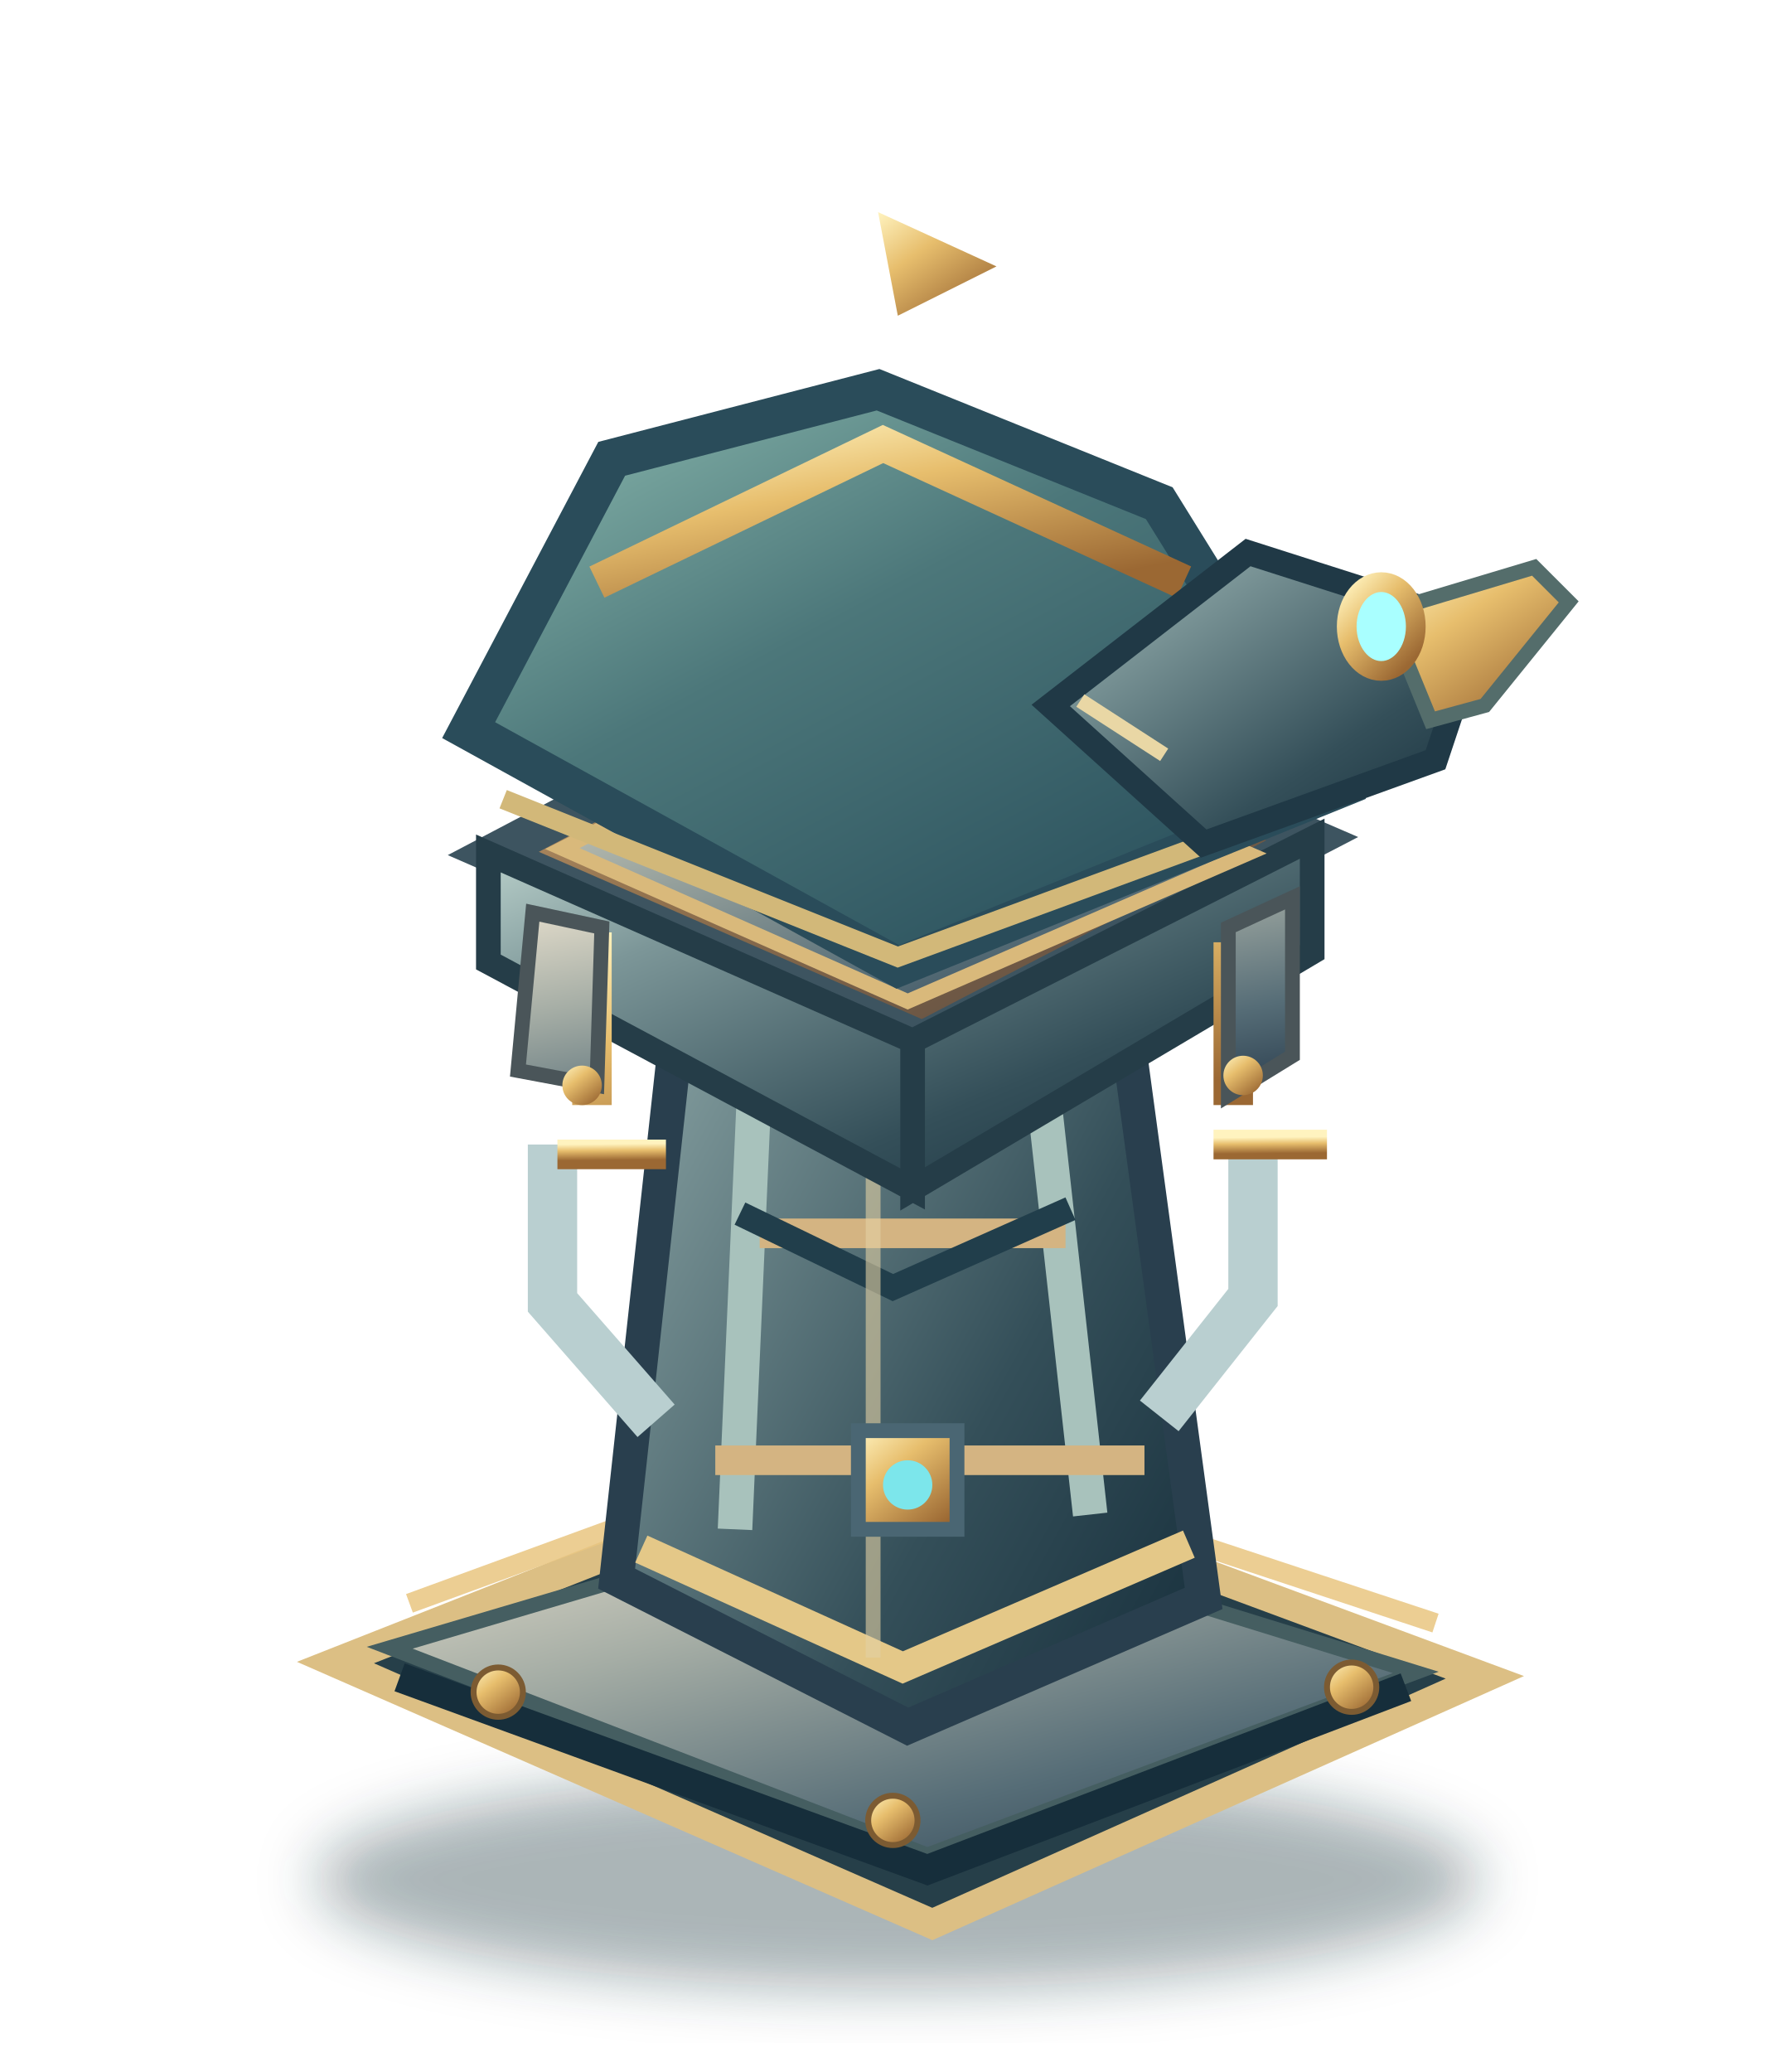
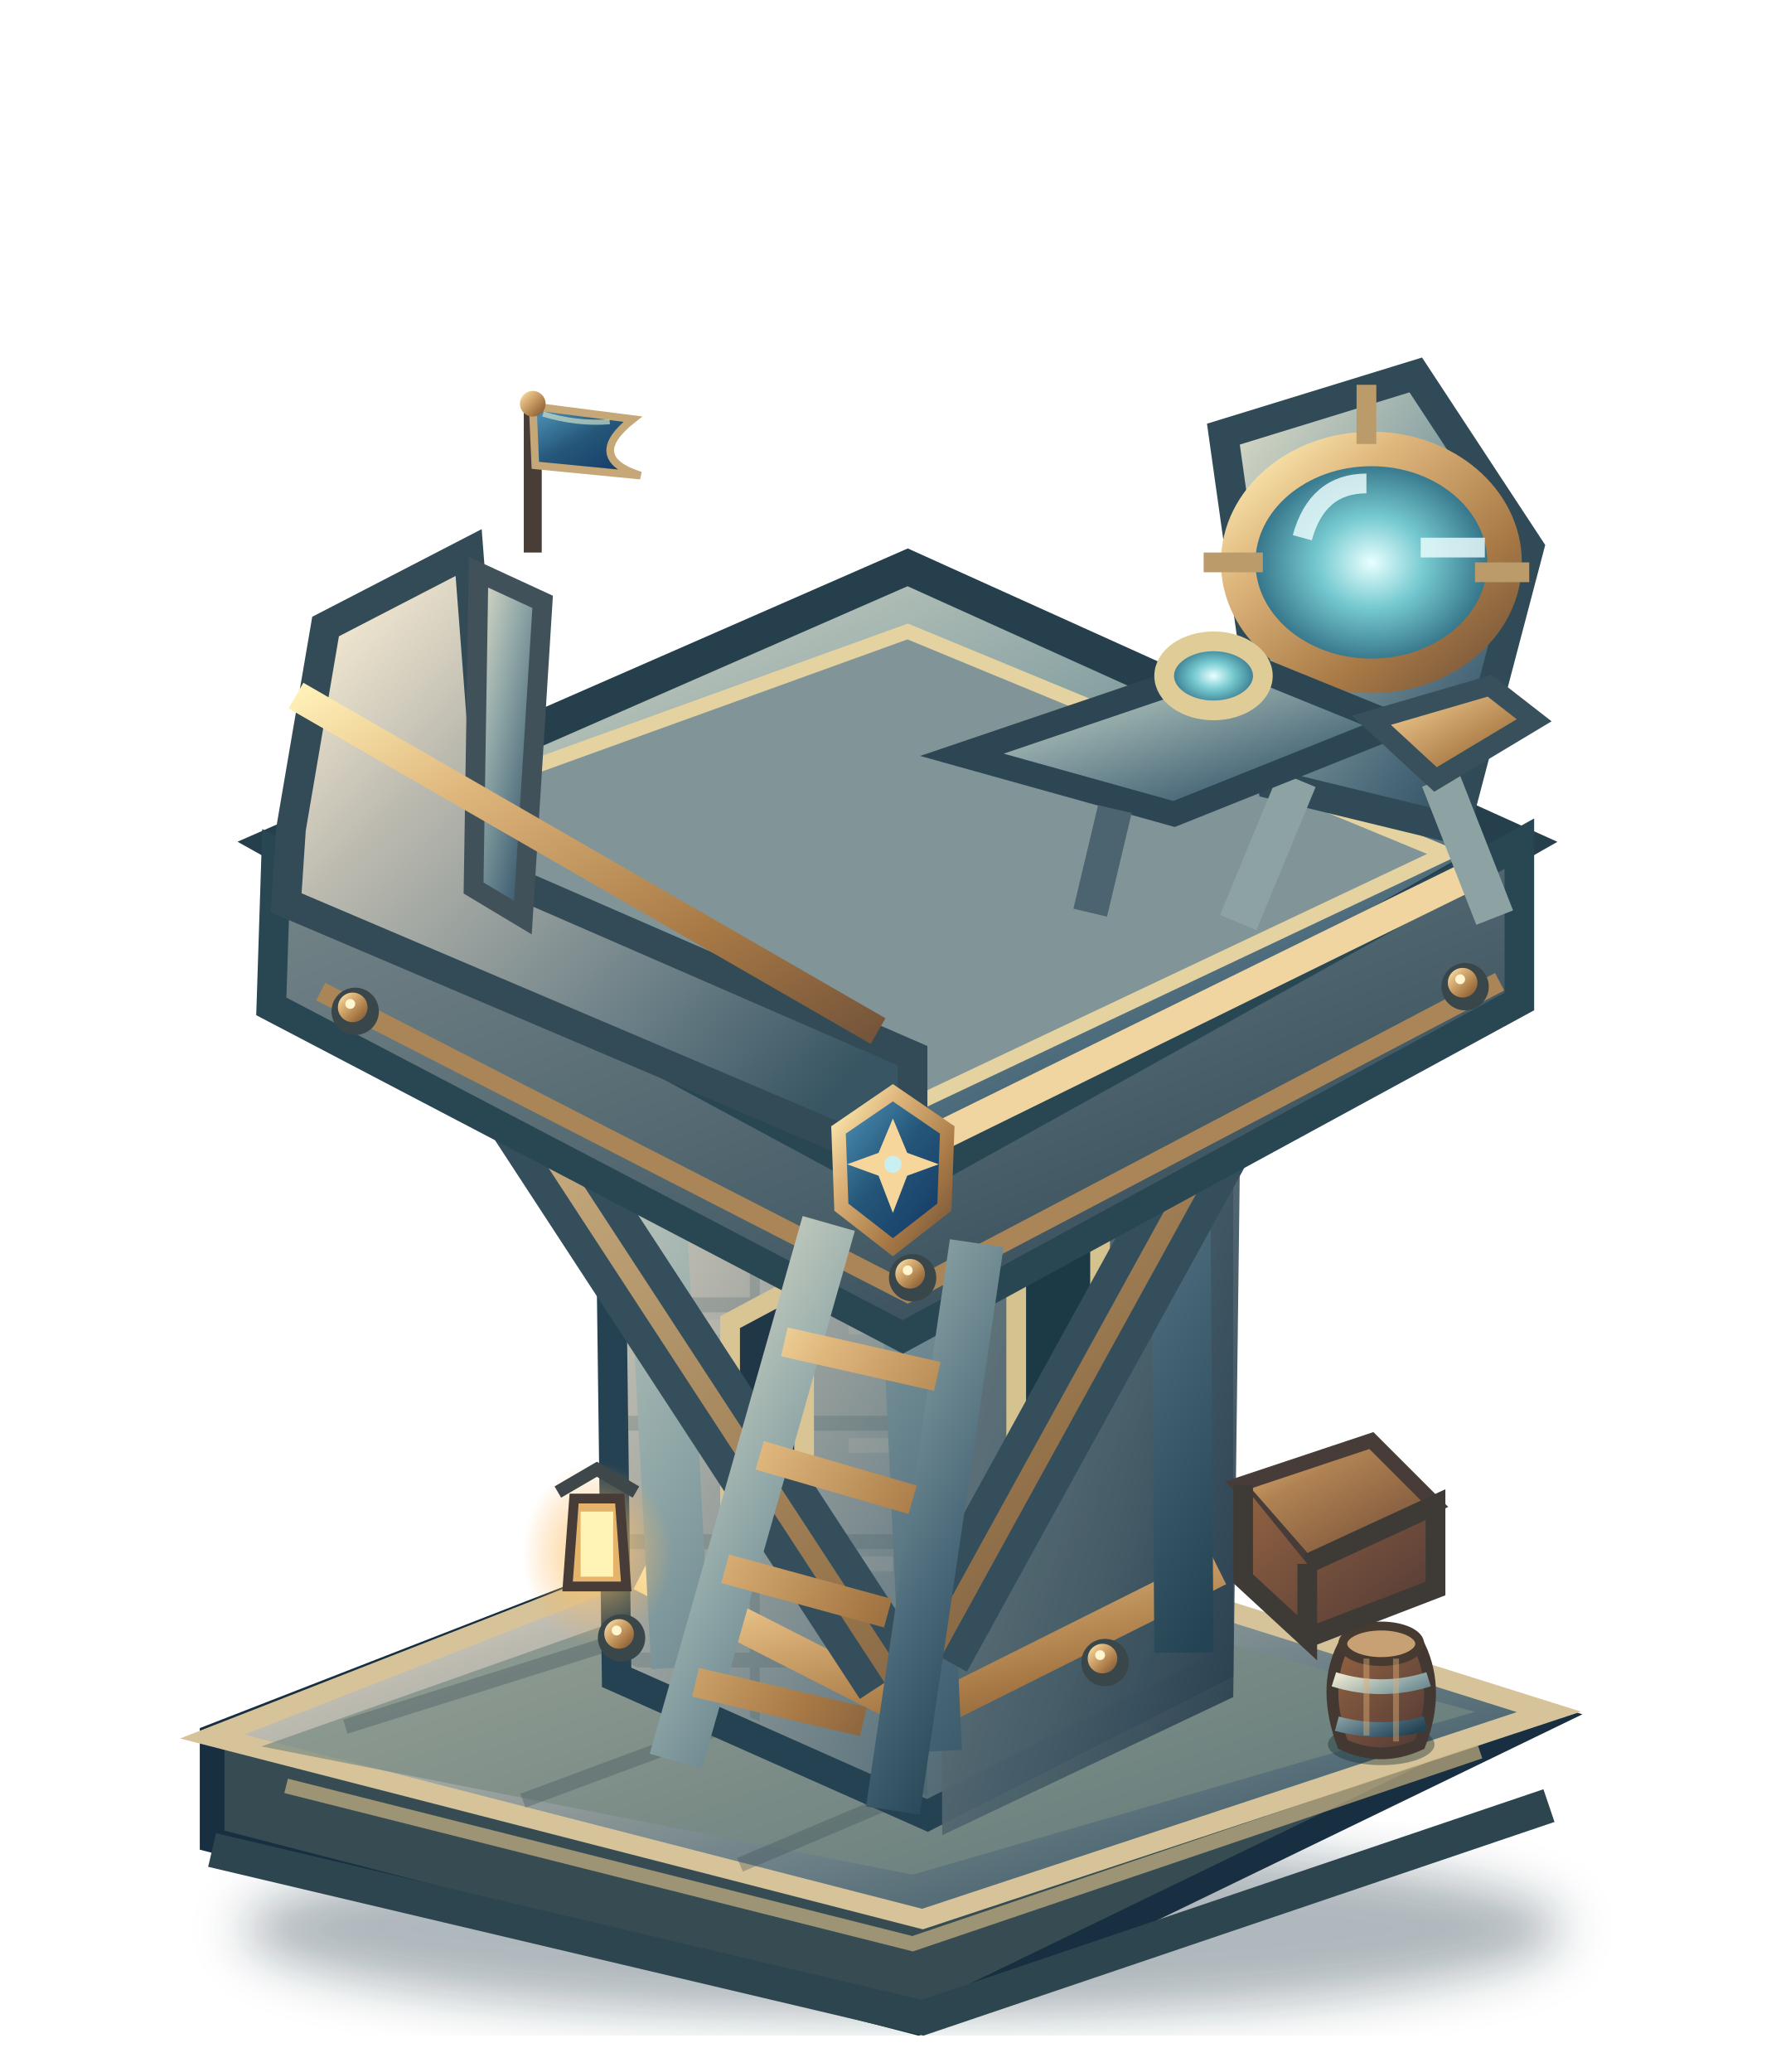
- <svg xmlns="http://www.w3.org/2000/svg" width="360" height="420" viewBox="0 0 360 420" role="img" aria-label="Semantropic TD torre de Francotiradores nivel 2; vigía veterano original">
+ <svg xmlns="http://www.w3.org/2000/svg" width="360" height="420" viewBox="0 0 360 420" role="img" aria-label="Francotirador II — Vigía Veterano">
  <defs>
-     <linearGradient id="stone" x1=".1" y1="0" x2=".85" y2="1">
-       <stop stop-color="#e1dbca" />
-       <stop offset=".34" stop-color="#a5ada5" />
-       <stop offset=".76" stop-color="#566d77" />
-       <stop offset="1" stop-color="#344857" />
+     <linearGradient id="stone" x1=".1" x2=".9" y1=".1" y2=".85">
+       <stop stop-color="#f0e6d0" />
+       <stop offset=".24" stop-color="#bdbbb0" />
+       <stop offset=".7" stop-color="#6c8087" />
+       <stop offset="1" stop-color="#385563" />
    </linearGradient>
-     <linearGradient id="iron" x1="0" y1="0" x2="1" y2="1">
-       <stop stop-color="#bfd5cf" />
-       <stop offset=".25" stop-color="#7c9698" />
-       <stop offset=".67" stop-color="#344f59" />
-       <stop offset="1" stop-color="#162e3b" />
+     <linearGradient id="stoneDark" x1="0" x2="1" y1="0" y2="1">
+       <stop stop-color="#77878a" />
+       <stop offset=".65" stop-color="#455c67" />
+       <stop offset="1" stop-color="#263a4b" />
    </linearGradient>
-     <linearGradient id="wood" x1="0" y1="0" x2="1" y2="1">
-       <stop stop-color="#d1a978" />
-       <stop offset=".4" stop-color="#93734f" />
-       <stop offset="1" stop-color="#4e413c" />
+     <linearGradient id="timber" x1=".05" x2=".95" y1="0" y2="1">
+       <stop stop-color="#e1b77b" />
+       <stop offset=".32" stop-color="#b08252" />
+       <stop offset="1" stop-color="#6d4936" />
    </linearGradient>
-     <linearGradient id="roof" x1=".1" y1="0" x2=".9" y2="1">
-       <stop stop-color="#87b5ab" />
-       <stop offset=".4" stop-color="#4c777a" />
-       <stop offset="1" stop-color="#244957" />
+     <linearGradient id="timberSide" x1="0" x2="1" y1="0" y2="1">
+       <stop stop-color="#946342" />
+       <stop offset="1" stop-color="#4e3835" />
    </linearGradient>
-     <linearGradient id="gold" x1="0" y1="0" x2=".8" y2="1">
-       <stop stop-color="#fff3bf" />
-       <stop offset=".4" stop-color="#e7be6d" />
-       <stop offset="1" stop-color="#9b6833" />
+     <linearGradient id="roof" x1=".05" x2=".85" y1="0" y2="1">
+       <stop stop-color="#82afb3" />
+       <stop offset=".3" stop-color="#477894" />
+       <stop offset=".72" stop-color="#315572" />
+       <stop offset="1" stop-color="#192f4b" />
    </linearGradient>
-     <radialGradient id="light">
-       <stop stop-color="#fff2bf" />
-       <stop offset=".4" stop-color="#88e2d7" stop-opacity=".92" />
-       <stop offset="1" stop-color="#57b5c4" stop-opacity="0" />
+     <linearGradient id="bronze" x1="0" x2="1" y1="0" y2="1">
+       <stop stop-color="#fff0b7" />
+       <stop offset=".28" stop-color="#dfb77d" />
+       <stop offset=".7" stop-color="#a87945" />
+       <stop offset="1" stop-color="#75553b" />
+     </linearGradient>
+     <linearGradient id="steel" x1="0" x2=".9" y1="0" y2="1">
+       <stop stop-color="#e7e4cd" />
+       <stop offset=".4" stop-color="#91a8a8" />
+       <stop offset=".77" stop-color="#486778" />
+       <stop offset="1" stop-color="#244454" />
+     </linearGradient>
+     <linearGradient id="cloth" x1=".1" x2=".8" y1=".1" y2=".9">
+       <stop stop-color="#498bb0" />
+       <stop offset=".48" stop-color="#255779" />
+       <stop offset="1" stop-color="#173e69" />
+     </linearGradient>
+     <radialGradient id="amber">
+       <stop stop-color="#fff8ca" stop-opacity=".98" />
+       <stop offset=".3" stop-color="#f9c36a" stop-opacity=".82" />
+       <stop offset="1" stop-color="#ffaf4f" stop-opacity="0" />
    </radialGradient>
-     <filter id="shade" x="-25%" y="-25%" width="150%" height="150%">
-       <feGaussianBlur stdDeviation="6" />
+     <radialGradient id="teal">
+       <stop stop-color="#e8ffff" />
+       <stop offset=".4" stop-color="#76cad0" />
+       <stop offset="1" stop-color="#255f78" />
+     </radialGradient>
+     <filter id="blur">
+       <feGaussianBlur stdDeviation="5" />
    </filter>
+     <pattern id="shingles" width="26" height="21" patternUnits="userSpaceOnUse">
+       <path d="M0 1H26M0 21H26M13 1V21" stroke="#d0c496" stroke-opacity=".22" stroke-width="2" />
+       <path d="M0 18H26" stroke="#172d4a" stroke-opacity=".46" stroke-width="4" />
+     </pattern>
+     <pattern id="masonry" width="34" height="24" patternUnits="userSpaceOnUse">
+       <path d="M0 1H34M0 24H34M17 1V24" stroke="#2c4957" stroke-width="2" opacity=".34" />
+       <path d="M2 5h9" stroke="#fff8df" stroke-width="3" opacity=".16" />
+     </pattern>
  </defs>
-   <ellipse cx="182" cy="381" rx="118" ry="22" fill="#0b2a32" opacity=".35" filter="url(#shade)" />
-   <path d="M68 337 177 294 301 340 189 390Z" fill="#263f49" stroke="#dcbf84" stroke-width="6" />
-   <path d="M79 334 177 305 287 339 188 376Z" fill="url(#stone)" stroke="#455e61" stroke-width="3" />
-   <path d="M81 340 188 379 285 342" fill="none" stroke="#162e3b" stroke-width="6" />
-   <path d="M83 325 176 291 291 329" fill="none" stroke="#e9c682" stroke-width="4" opacity=".86" />
-   <g fill="url(#gold)" stroke="#7c5b32" stroke-width="1.2">
-     <circle cx="101" cy="343" r="5" />
-     <circle cx="181" cy="369" r="5" />
-     <circle cx="274" cy="342" r="5" />
+   <ellipse cx="183" cy="391" rx="134" ry="18" fill="#0c2735" opacity=".33" filter="url(#blur)" />
+   <path d="M43 352 169 303 314 348 186 410 43 373Z" fill="#364c52" stroke="#172f41" stroke-width="5" />
+   <path d="M43 352 171 302 314 347 187 389Z" fill="url(#stone)" stroke="#d6c39a" stroke-width="4" />
+   <path d="M53 354 172 312 299 347 185 380Z" fill="#778a81" opacity=".68" />
+   <path d="M43 375 187 409 314 366" fill="none" stroke="#2c454e" stroke-width="7" />
+   <path d="M58 362 185 394 300 355" fill="none" stroke="#d2ba86" stroke-width="3" opacity=".65" />
+   <path d="M70 350 178 316M106 365 211 326M150 378 247 337" stroke="#394c54" stroke-width="3" opacity=".32" />
+   <path d="M123 184 190 148 247 182 247 338 188 368 125 340Z" fill="url(#stone)" stroke="#254253" stroke-width="6" />
+   <path d="M190 148 252 183 250 344 191 372Z" fill="url(#stoneDark)" opacity=".92" />
+   <path d="M126 184 188 151V364L127 337Z" fill="url(#masonry)" opacity=".54" />
+   <path d="M130 319 187 348 247 318" stroke="url(#bronze)" stroke-width="7" fill="none" />
+   <path d="M130 186 138 338M180 160l9 195M239 187 240 335" stroke="url(#steel)" stroke-width="12" />
+   <path d="M148 268 163 260v42l-15 9Z" fill="#203748" stroke="#d9c594" stroke-width="4" />
+   <path d="M206 252 223 243v39l-17 10Z" fill="#1c3946" stroke="#d5c38f" stroke-width="4" />
+   <path d="M147 224 163 215" stroke="url(#bronze)" stroke-width="5" />
+   <path d="M85 193 181 340M276 177 189 335" stroke="#344e5c" stroke-width="16" />
+   <path d="M85 193 181 340M276 177 189 335" stroke="url(#bronze)" stroke-width="4" opacity=".82" />
+   <path d="M56 171 184 115 308 171 183 242Z" fill="url(#steel)" stroke="#25404c" stroke-width="7" />
+   <path d="M56 173 182 241 308 171V203L183 271 55 204Z" fill="url(#stoneDark)" stroke="#294653" stroke-width="6" />
+   <path d="M65 171 184 128 293 173 183 225Z" fill="#819598" stroke="#e4d2a1" stroke-width="3" />
+   <path d="M71 179 183 234 299 177" fill="none" stroke="#f1d5a1" stroke-width="6" />
+   <path d="M65 201 184 262 304 199" fill="none" stroke="#a98557" stroke-width="4" />
+   <circle cx="72" cy="205" r="4.8" fill="#39464a" />
+   <circle cx="71.5" cy="204.2" r="3" fill="url(#bronze)" />
+   <circle cx="71" cy="203.5" r="1" fill="#fff5d1" />
+   <circle cx="185" cy="259" r="4.8" fill="#39464a" />
+   <circle cx="184.5" cy="258.2" r="3" fill="url(#bronze)" />
+   <circle cx="184" cy="257.5" r="1" fill="#fff5d1" />
+   <circle cx="297" cy="200" r="4.8" fill="#39464a" />
+   <circle cx="296.5" cy="199.2" r="3" fill="url(#bronze)" />
+   <circle cx="296" cy="198.5" r="1" fill="#fff5d1" />
+   <path d="M59 168 66 127 95 112 100 177 185 214V237L58 183Z" fill="url(#stone)" stroke="#334b56" stroke-width="6" />
+   <path d="M97 116 110 122 106 186 96 180Z" fill="url(#steel)" stroke="#41515a" stroke-width="4" />
+   <path d="M60 141 178 209" stroke="url(#bronze)" stroke-width="6" />
+   <path d="M258 159 248 88 287 76 310 111 295 168Z" fill="url(#steel)" stroke="#304b57" stroke-width="6" />
+   <ellipse cx="278" cy="114" rx="27" ry="23" fill="url(#teal)" stroke="url(#bronze)" stroke-width="7" />
+   <path d="M264 109Q267 98 277 98M288 111h13" fill="none" stroke="#f0ffff" stroke-width="4" opacity=".8" />
+   <path d="M277 90V78M256 114h-12M299 116h11" stroke="#bc9b6b" stroke-width="4" />
+   <path d="M263 158 251 187M292 158l11 28" stroke="#8da2a3" stroke-width="8" />
+   <path d="M195 153 251 134 283 147 238 165Z" fill="url(#steel)" stroke="#2c4654" stroke-width="5" />
+   <path d="M278 146 302 139 311 146 291 158Z" fill="url(#bronze)" stroke="#37505b" stroke-width="4" />
+   <ellipse cx="246" cy="137" rx="10" ry="7" fill="url(#teal)" stroke="#dfcc96" stroke-width="4" />
+   <path d="M226 164 221 185" stroke="#4b6470" stroke-width="7" />
+   <g transform="translate(108 112) scale(0.52)">
+     <path d="M0 0V-57" stroke="#493d37" stroke-width="7" />
+     <path d="M0-57 39-52Q20-37 42-30L1-34Z" fill="url(#cloth)" stroke="#c6a778" stroke-width="3" />
+     <path d="M4-54Q17-50 30-51" fill="none" stroke="#d7e6cc" stroke-width="2" opacity=".65" />
+     <circle cy="-58" r="5" fill="url(#bronze)" />
  </g>
-   <path d="M125 320 142 165 180 134 223 169 244 324 184 350Z" fill="url(#iron)" stroke="#293f4e" stroke-width="7" />
-   <path d="M141 178 184 155 222 180M130 314 183 338 241 313" fill="none" stroke="#e4c888" stroke-width="6" />
-   <path d="M155 173 149 310M205 163 221 307" stroke="#a8c2bc" stroke-width="7" />
-   <path d="M154 250h62M145 296h87" stroke="#d4b482" stroke-width="6" />
-   <path d="M150 246 181 261 217 245" fill="none" stroke="#213e4b" stroke-width="5" />
-   <path d="M177 180v156" stroke="#e3d0a3" stroke-width="3" opacity=".6" />
-   <g fill="#f5d397">
-     <circle cx="150" cy="215" r="4" />
-     <circle cx="213" cy="217" r="4" />
+   <g transform="translate(181 236) scale(0.58)">
+     <path d="M0-25 19-12 18 15 0 29-18 15-19-12Z" fill="url(#cloth)" stroke="url(#bronze)" stroke-width="5" />
+     <path d="M0-16 5-4 16 0 5 4 0 17-5 4-16 0-5-4Z" fill="#f7d69b" />
+     <circle r="3" fill="#caeff0" />
  </g>
-   <path d="M100 173 178 132 266 170 187 211Z" fill="url(#wood)" stroke="#3d5460" stroke-width="8" />
-   <path d="M99 173v22l86 46v-30ZM185 211l81-41v23l-81 48Z" fill="url(#iron)" stroke="#253d48" stroke-width="5" />
-   <path d="M114 172 177 140 253 173 184 203Z" fill="url(#stone)" stroke="#d9b97b" stroke-width="3" />
-   <path d="M120 169 184 196 245 169" stroke="#47606a" stroke-width="3" fill="none" />
-   <path d="M120 189v35M250 191v33" stroke="url(#gold)" stroke-width="8" />
-   <path d="M105 217 121 220 122 188 108 185ZM249 188l13-6v32l-13 8Z" fill="url(#stone)" stroke="#4a5559" stroke-width="3" />
-   <path d="M95 148 124 93 178 79 235 102 271 160 182 196Z" fill="url(#roof)" stroke="#2a4c5a" stroke-width="8" />
-   <path d="M121 118 179 90 240 118" fill="none" stroke="url(#gold)" stroke-width="7" />
-   <path d="M178 82V42" stroke="url(#iron)" stroke-width="10" />
-   <path d="M178 43 202 54 182 64Z" fill="url(#gold)" />
-   <path d="M102 162 182 194 269 162" stroke="#d2b879" stroke-width="4" fill="none" />
-   <path d="M213 143 253 112 300 127 291 154 244 171Z" fill="url(#iron)" stroke="#203946" stroke-width="5" />
-   <path d="M281 124 311 115 318 122 301 143 290 146Z" fill="url(#gold)" stroke="#546d6b" stroke-width="3" />
-   <path d="M219 142 236 153" stroke="#e9d7a5" stroke-width="3" />
-   <ellipse cx="280" cy="127" rx="7" ry="9" fill="#a9ffff" stroke="url(#gold)" stroke-width="4" />
-   <path d="M133 288 112 264v-32M235 287l19-24v-29" fill="none" stroke="#b9cfd0" stroke-width="10" />
-   <path d="M113 234h22M246 232h23" stroke="url(#gold)" stroke-width="6" />
-   <path d="M174 290h20v20h-20z" fill="url(#gold)" stroke="#4a6673" stroke-width="3" />
-   <circle cx="184" cy="301" r="5" fill="#7ce6eb" />
-   <g fill="url(#gold)">
-     <circle cx="118" cy="220" r="4" />
-     <circle cx="252" cy="218" r="4" />
+   <path d="M168 248 137 357M198 252 181 367" stroke="url(#steel)" stroke-width="11" />
+   <path d="M159 272l31 7M154 295l31 9M147 318l33 9M141 341l34 8" stroke="url(#bronze)" stroke-width="6" />
+   <g transform="translate(121 313) scale(0.66)">
+     <ellipse cx="0" cy="3" rx="23" ry="28" fill="url(#amber)" opacity=".72" />
+     <path d="M-7-14 7-14 9 13-9 13Z" fill="#e5b46a" stroke="#473c38" stroke-width="3" />
+     <path d="M-5-10h10v20H-5Z" fill="#fff4b6" />
+     <path d="M-12-16 0-23 12-16" fill="none" stroke="#3e484a" stroke-width="4" />
+     <path d="M-13 16H13" stroke="url(#bronze)" stroke-width="4" />
  </g>
+   <g transform="translate(280 341) scale(0.6)">
+     <ellipse cx="0" cy="21" rx="18" ry="7" fill="#152d32" opacity=".4" />
+     <path d="M-13-12Q-20 2-13 21Q0 27 13 21Q20 3 13-12Z" fill="url(#timberSide)" stroke="#443932" stroke-width="4" />
+     <ellipse cy="-13" rx="13" ry="6" fill="#c7a073" stroke="#473a31" stroke-width="3" />
+     <path d="M-16-1Q0 4 16-1M-15 14Q0 18 15 14" fill="none" stroke="url(#steel)" stroke-width="5" />
+     <path d="M-5-8V18M5-8V20" stroke="#ddad71" stroke-width="2" opacity=".45" />
+   </g>
+   <path d="M251 301 278 292 291 305 265 317Z" fill="url(#timber)" stroke="#473c38" stroke-width="3" />
+   <path d="M252 301v19l13 12v-15M265 317l26-12v17l-26 10" fill="url(#timberSide)" stroke="#3e3a36" stroke-width="4" />
+   <circle cx="126" cy="332" r="4.8" fill="#39464a" />
+   <circle cx="125.5" cy="331.2" r="3" fill="url(#bronze)" />
+   <circle cx="125" cy="330.5" r="1" fill="#fff5d1" />
+   <circle cx="224" cy="337" r="4.8" fill="#39464a" />
+   <circle cx="223.5" cy="336.2" r="3" fill="url(#bronze)" />
+   <circle cx="223" cy="335.5" r="1" fill="#fff5d1" />
</svg>
